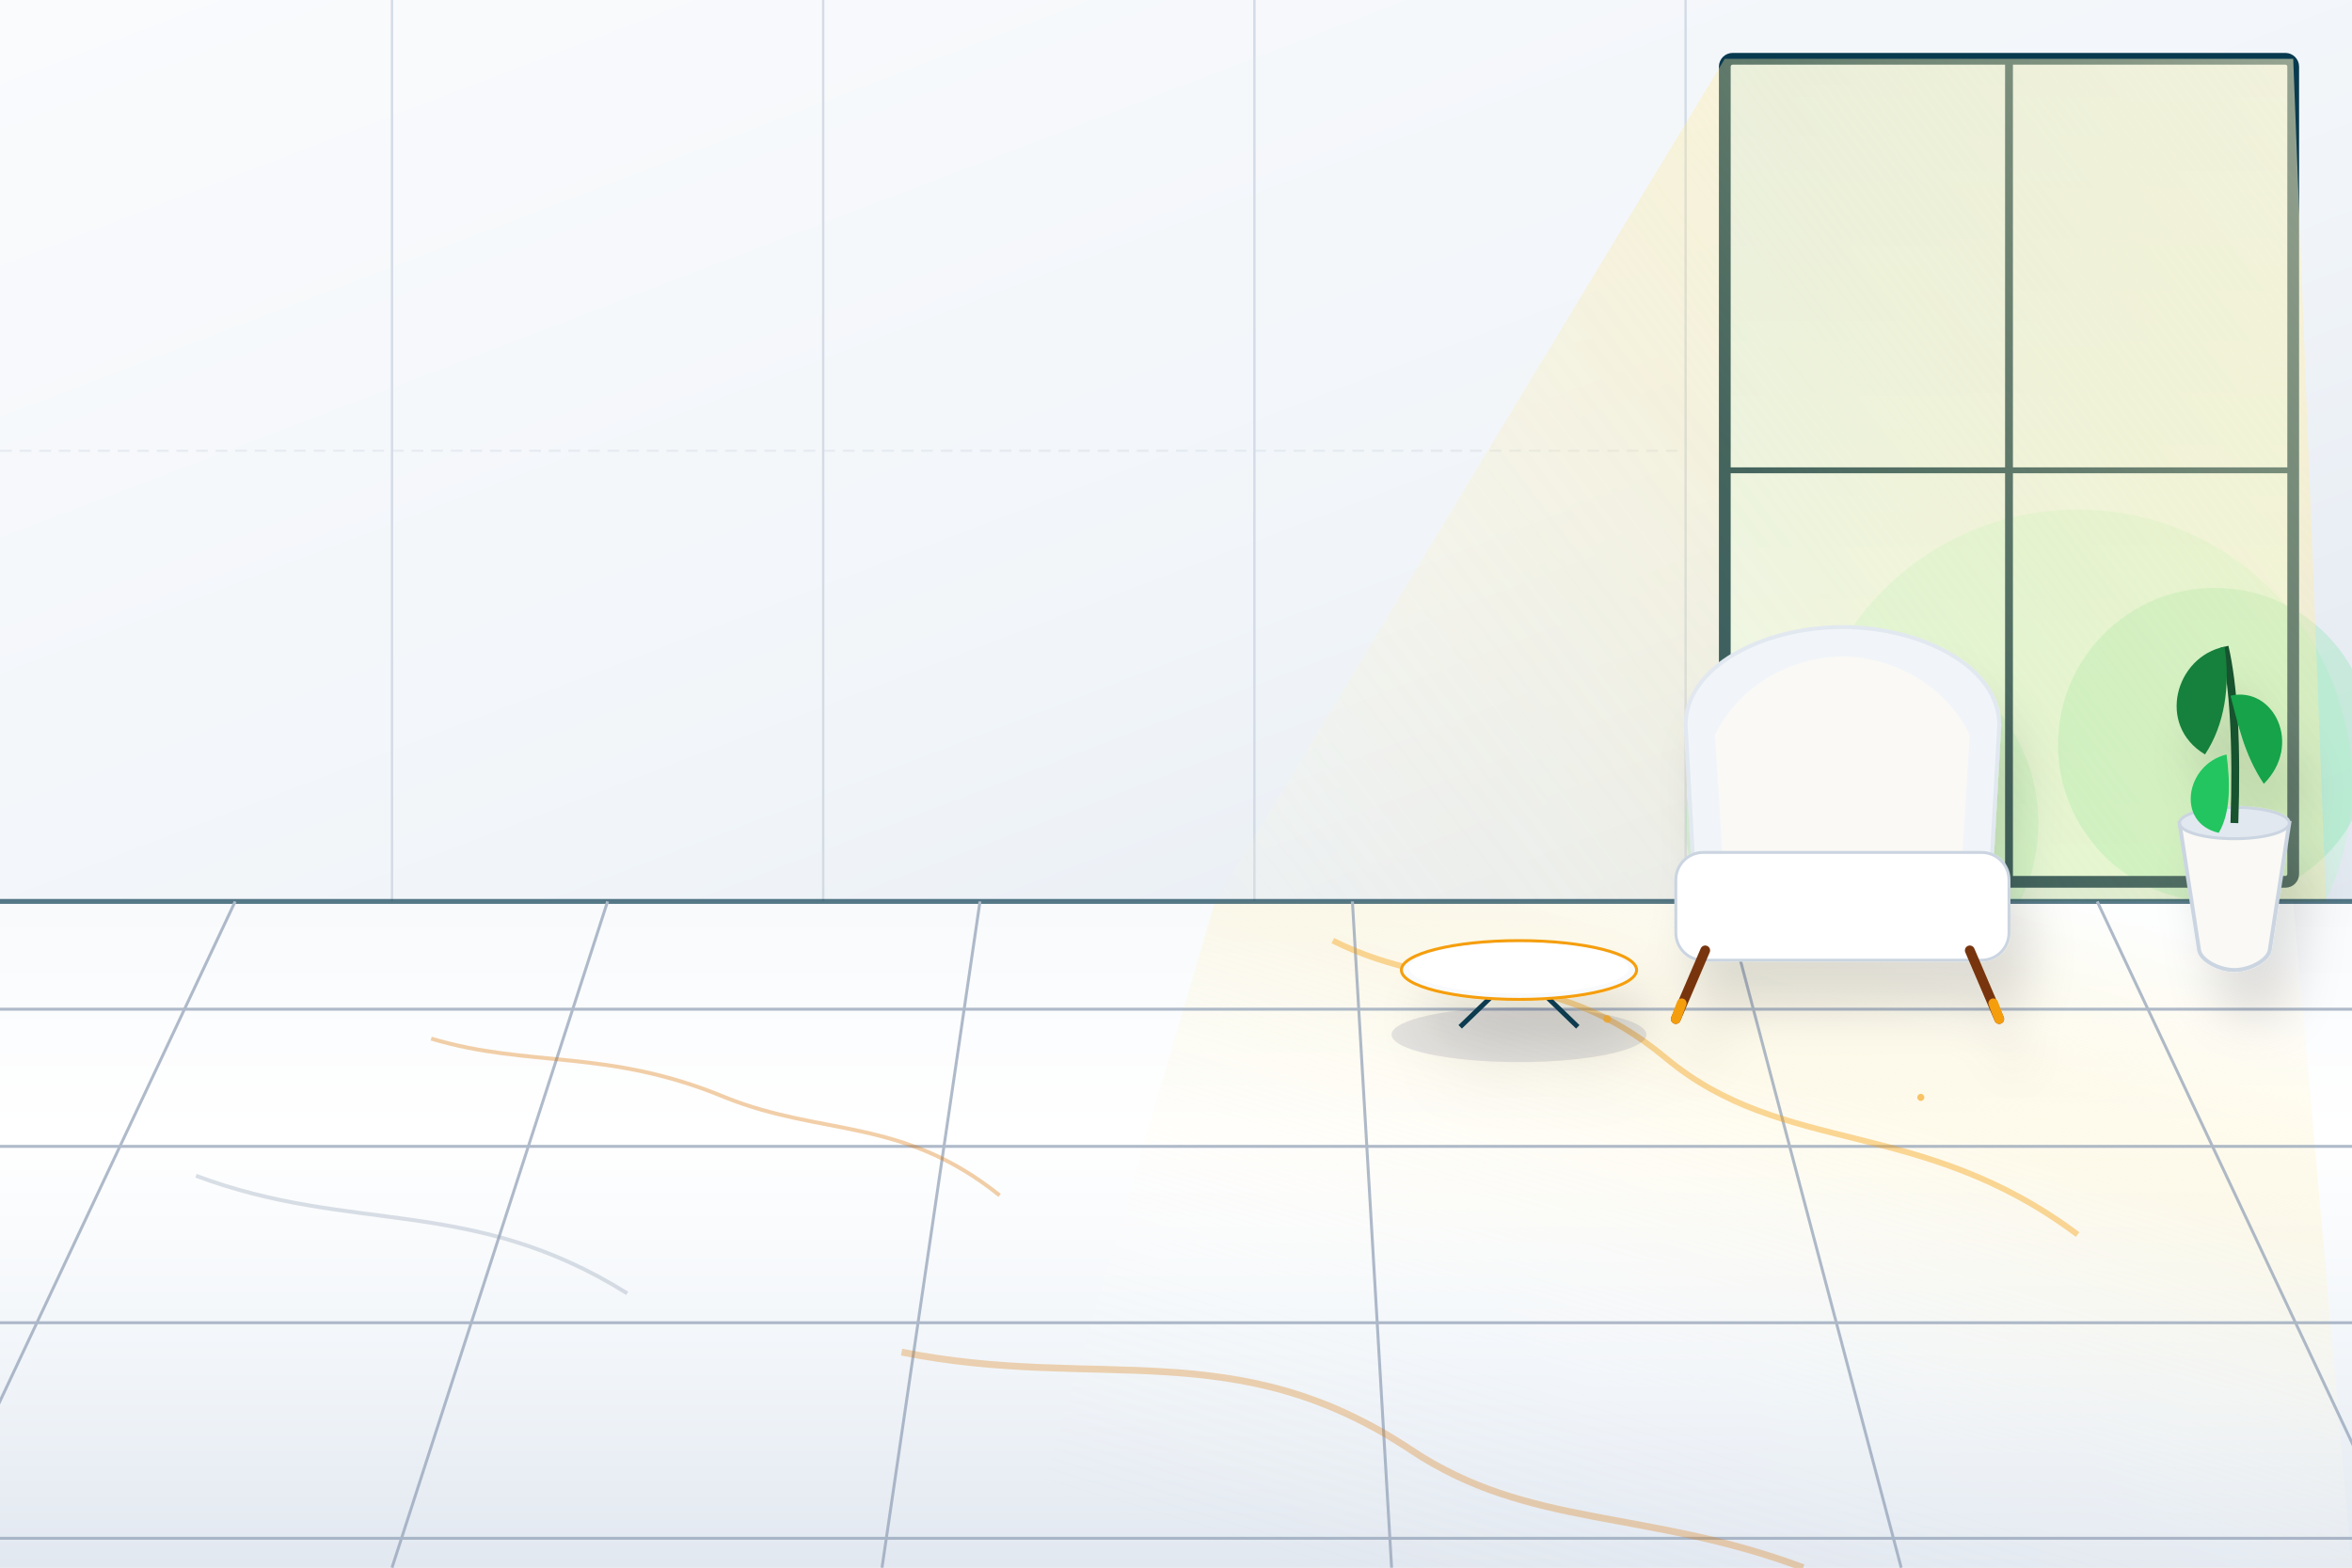
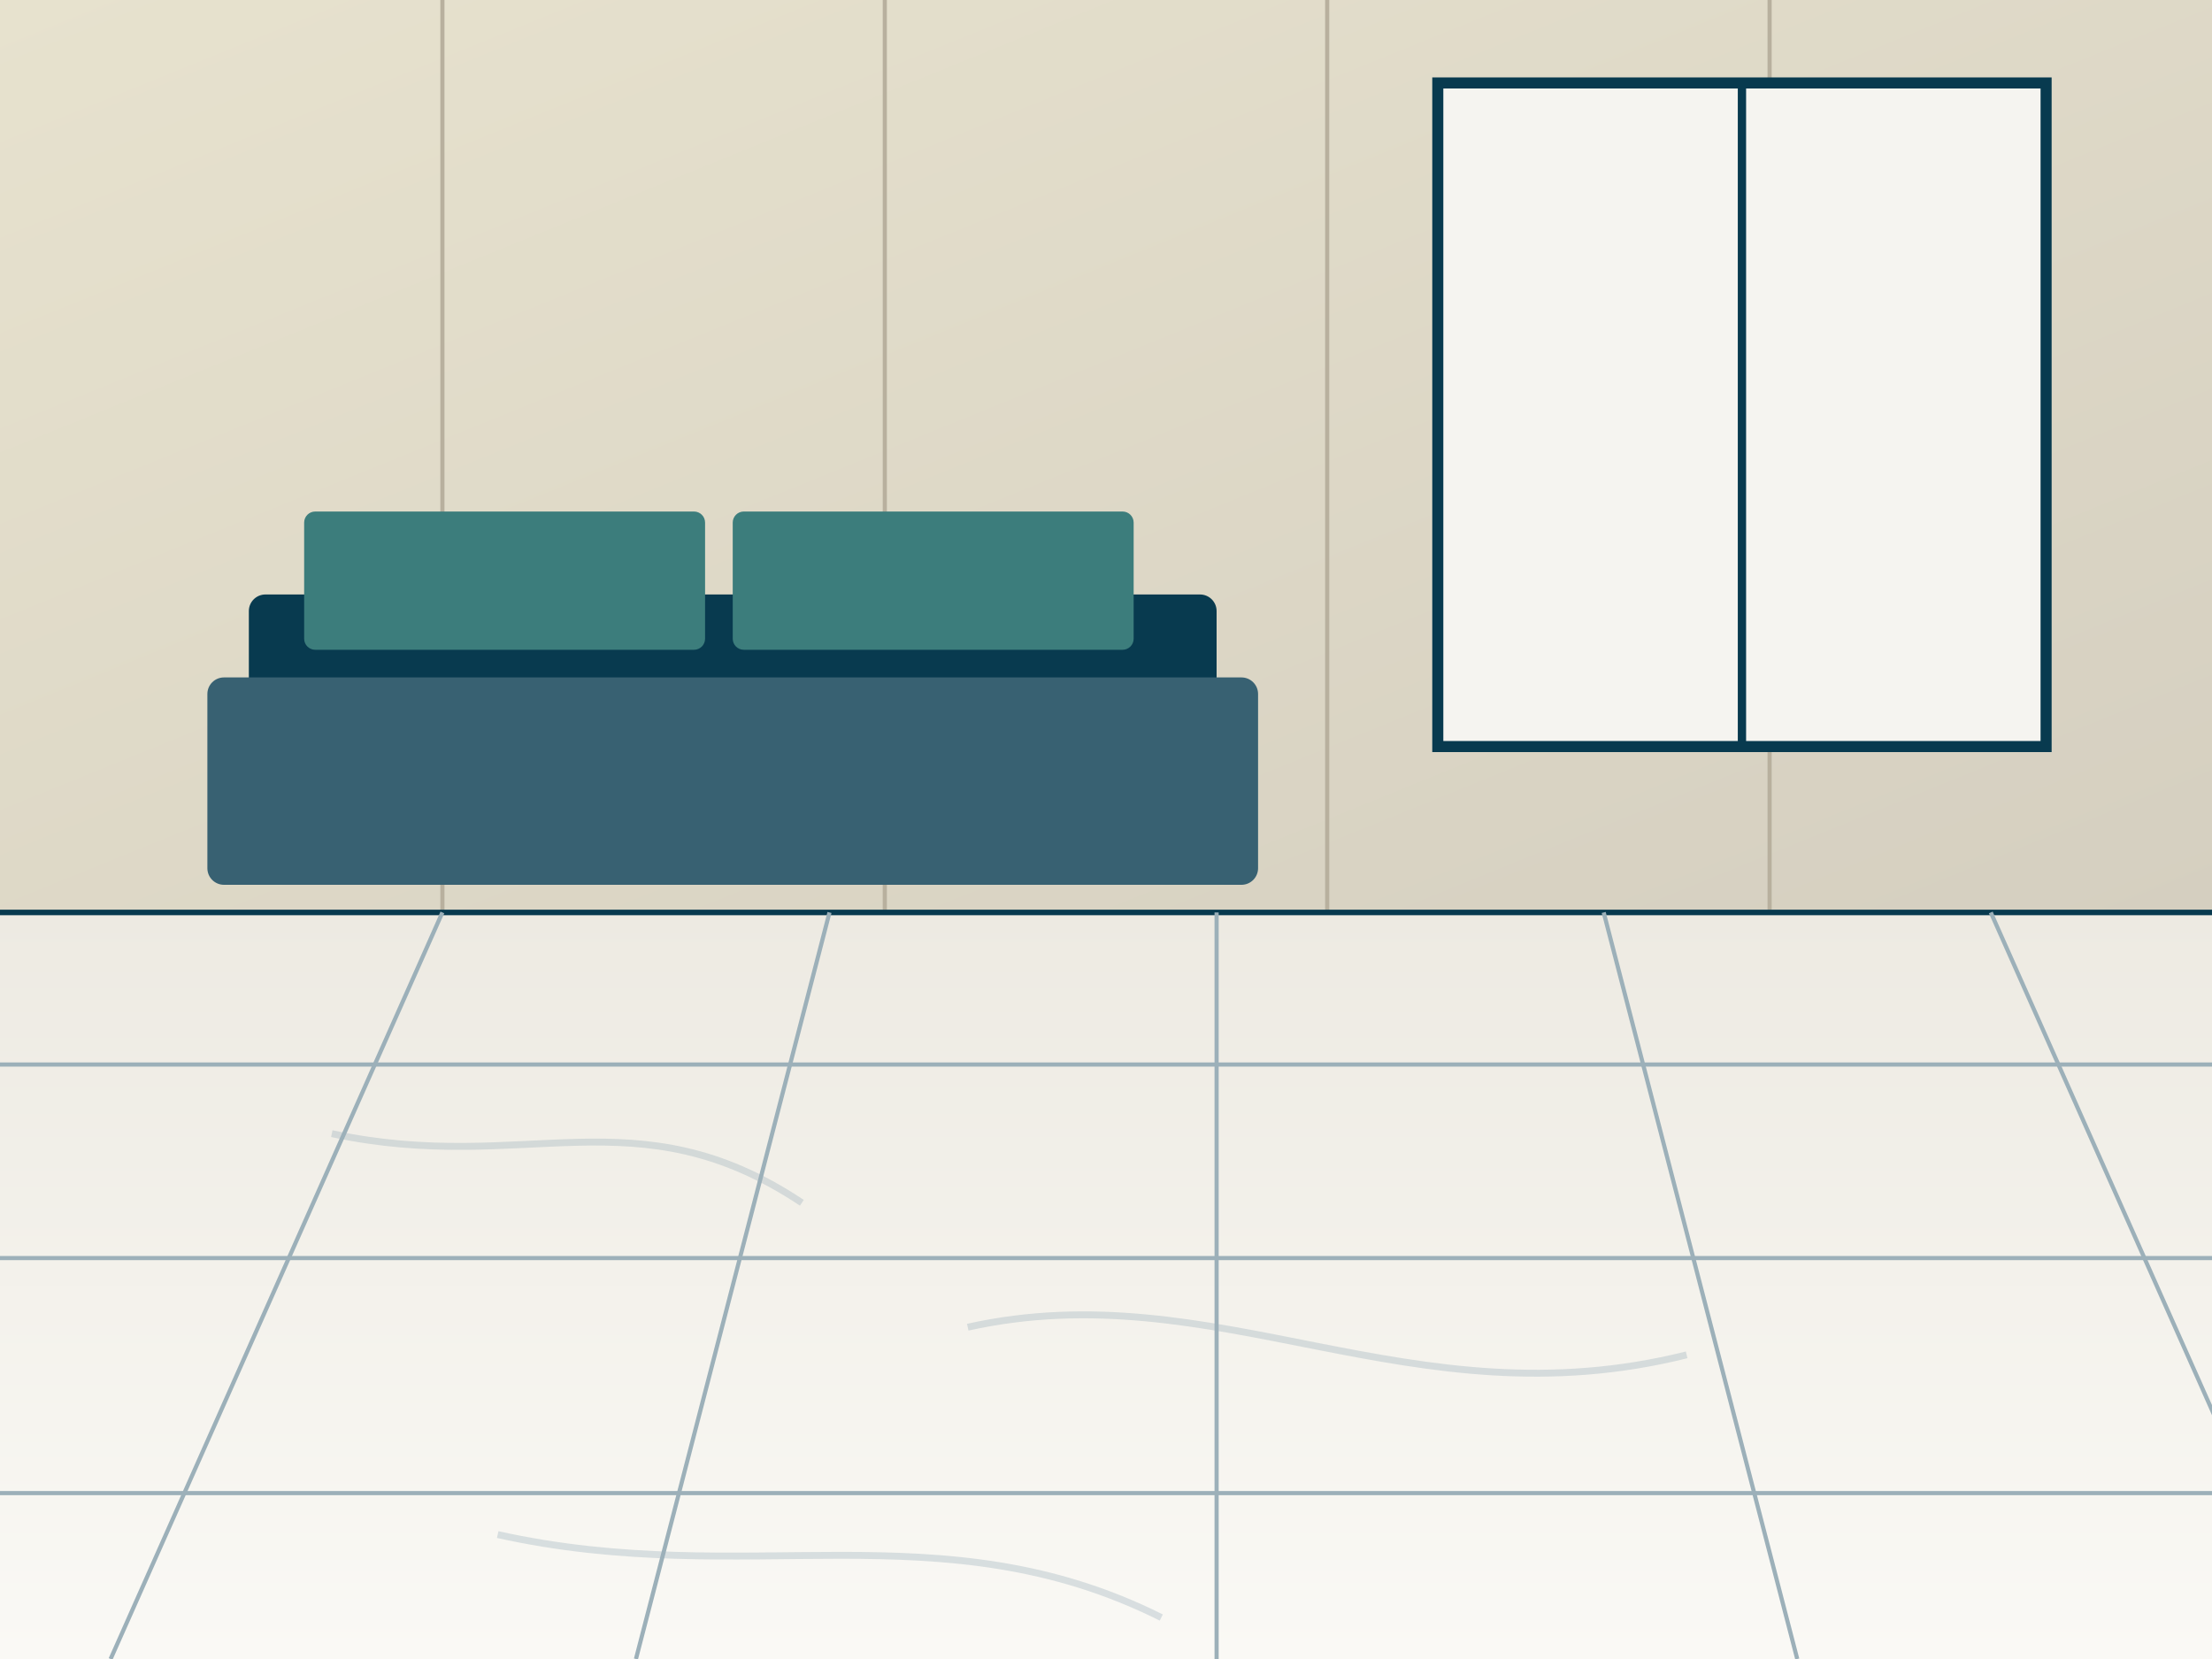
- <svg xmlns="http://www.w3.org/2000/svg" viewBox="0 0 1200 800" width="1200" height="800">
+ <svg xmlns="http://www.w3.org/2000/svg" viewBox="0 0 800 600" width="800" height="600">
  <defs>
-     <linearGradient id="wall-gradient" x1="0" y1="0" x2="1" y2="1">
-       <stop offset="0%" stop-color="#FAFBFD" />
-       <stop offset="60%" stop-color="#F1F5F9" />
-       <stop offset="100%" stop-color="#E2E8F0" />
+     <linearGradient id="wall-grad" x1="0" y1="0" x2="1" y2="1">
+       <stop offset="0%" stop-color="#E7E2CE" />
+       <stop offset="100%" stop-color="#D5CFC0" />
    </linearGradient>
-     <linearGradient id="sunlight-beam" x1="1" y1="0" x2="0" y2="1">
-       <stop offset="0%" stop-color="#FEF3C7" stop-opacity="0.6" />
-       <stop offset="40%" stop-color="#FDE68A" stop-opacity="0.25" />
-       <stop offset="100%" stop-color="#FFFFFF" stop-opacity="0" />
+     <linearGradient id="floor-grad" x1="0" y1="0" x2="0" y2="1">
+       <stop offset="0%" stop-color="#EDEAE2" />
+       <stop offset="100%" stop-color="#FAF9F5" />
    </linearGradient>
-     <linearGradient id="porcelain-surface" x1="0" y1="0" x2="0" y2="1">
-       <stop offset="0%" stop-color="#F8FAFC" />
-       <stop offset="35%" stop-color="#FFFFFF" />
-       <stop offset="70%" stop-color="#F1F5F9" />
-       <stop offset="100%" stop-color="#E2E8F0" />
-     </linearGradient>
-     <linearGradient id="floor-gloss" x1="0.8" y1="0" x2="0.2" y2="1">
-       <stop offset="0%" stop-color="#FFFFFF" stop-opacity="0.75" />
-       <stop offset="30%" stop-color="#FEF3C7" stop-opacity="0.35" />
-       <stop offset="70%" stop-color="#FFFFFF" stop-opacity="0.1" />
-       <stop offset="100%" stop-color="#E2E8F0" stop-opacity="0" />
-     </linearGradient>
-     <linearGradient id="sky-light" x1="0" y1="0" x2="0" y2="1">
-       <stop offset="0%" stop-color="#E0F2FE" />
-       <stop offset="100%" stop-color="#F0FDF4" />
-     </linearGradient>
-     <filter id="soft-shadow" x="-10%" y="-10%" width="130%" height="130%">
-       <feDropShadow dx="0" dy="16" stdDeviation="24" flood-color="#0F172A" flood-opacity="0.08" />
-     </filter>
-     <filter id="furniture-shadow" x="-20%" y="-20%" width="140%" height="140%">
-       <feGaussianBlur in="SourceAlpha" stdDeviation="12" />
-       <feOffset dx="10" dy="24" result="offsetblur" />
-       <feComponentTransfer>
-         <feFuncA type="linear" slope="0.12" />
-       </feComponentTransfer>
-       <feMerge>
-         <feMergeNode />
-         <feMergeNode in="SourceGraphic" />
-       </feMerge>
-     </filter>
  </defs>
-   <rect width="1200" height="460" fill="url(#wall-gradient)" />
-   <g stroke="#CBD5E1" stroke-width="1.2" opacity="0.8">
-     <line x1="200" y1="0" x2="200" y2="460" />
-     <line x1="420" y1="0" x2="420" y2="460" />
-     <line x1="640" y1="0" x2="640" y2="460" />
-     <line x1="860" y1="0" x2="860" y2="460" />
-     <line x1="0" y1="230" x2="860" y2="230" stroke-dasharray="6 4" opacity="0.4" />
+   <rect width="800" height="330" fill="url(#wall-grad)" />
+   <g stroke="#B8B09E" stroke-width="1.5">
+     <line x1="160" y1="0" x2="160" y2="330" />
+     <line x1="320" y1="0" x2="320" y2="330" />
+     <line x1="480" y1="0" x2="480" y2="330" />
+     <line x1="640" y1="0" x2="640" y2="330" />
  </g>
-   <g id="window-zone">
-     <rect x="880" y="30" width="290" height="420" fill="url(#sky-light)" rx="4" />
-     <circle cx="1060" cy="400" r="140" fill="#BBF7D0" opacity="0.35" />
-     <circle cx="950" cy="420" r="90" fill="#86EFAC" opacity="0.25" />
-     <circle cx="1130" cy="380" r="80" fill="#4ADE80" opacity="0.2" />
-     <rect x="880" y="30" width="290" height="420" fill="none" stroke="#083A4F" stroke-width="6" rx="4" />
-     <line x1="1025" y1="30" x2="1025" y2="450" stroke="#083A4F" stroke-width="4" />
-     <line x1="880" y1="240" x2="1170" y2="240" stroke="#083A4F" stroke-width="3" />
+   <rect x="520" y="30" width="220" height="240" fill="#F5F4F0" stroke="#083A4F" stroke-width="4" />
+   <line x1="630" y1="30" x2="630" y2="270" stroke="#083A4F" stroke-width="3" />
+   <rect x="90" y="215" width="350" height="95" rx="6" fill="#083A4F" />
+   <rect x="75" y="245" width="380" height="75" rx="6" fill="#386172" />
+   <rect x="110" y="185" width="145" height="50" rx="4" fill="#3C7D7C" />
+   <rect x="265" y="185" width="145" height="50" rx="4" fill="#3C7D7C" />
+   <polygon points="0,330 800,330 800,600 0,600" fill="url(#floor-grad)" />
+   <g stroke="#9CB0B9" stroke-width="1.5">
+     <line x1="0" y1="330" x2="800" y2="330" stroke="#083A4F" stroke-width="2" />
+     <line x1="0" y1="385" x2="800" y2="385" />
+     <line x1="0" y1="455" x2="800" y2="455" />
+     <line x1="0" y1="540" x2="800" y2="540" />
+     <line x1="160" y1="330" x2="40" y2="600" />
+     <line x1="300" y1="330" x2="230" y2="600" />
+     <line x1="440" y1="330" x2="440" y2="600" />
+     <line x1="580" y1="330" x2="650" y2="600" />
+     <line x1="720" y1="330" x2="840" y2="600" />
  </g>
-   <polygon points="880,30 1170,30 1200,800 650,800 620,460" fill="url(#sunlight-beam)" />
-   <polygon points="0,460 1200,460 1200,800 0,800" fill="url(#porcelain-surface)" />
-   <polygon points="620,460 1170,460 1200,800 520,800" fill="url(#floor-gloss)" />
-   <g stroke="#94A3B8" stroke-width="1.5" opacity="0.75">
-     <line x1="0" y1="460" x2="1200" y2="460" stroke="#083A4F" stroke-width="2.5" opacity="0.9" />
-     <line x1="0" y1="515" x2="1200" y2="515" />
-     <line x1="0" y1="585" x2="1200" y2="585" />
-     <line x1="0" y1="675" x2="1200" y2="675" />
-     <line x1="0" y1="785" x2="1200" y2="785" />
-     <line x1="120" y1="460" x2="-40" y2="800" />
-     <line x1="310" y1="460" x2="200" y2="800" />
-     <line x1="500" y1="460" x2="450" y2="800" />
-     <line x1="690" y1="460" x2="710" y2="800" />
-     <line x1="880" y1="460" x2="970" y2="800" />
-     <line x1="1070" y1="460" x2="1230" y2="800" />
-   </g>
-   <g fill="none">
-     <path d="M220,530 C270,545 310,535 370,560 C420,580 460,570 510,610" stroke="#D97706" stroke-width="2" stroke-opacity="0.35" />
-     <path d="M680,480 C740,510 790,490 850,540 C910,590 980,570 1060,630" stroke="#F59E0B" stroke-width="3" stroke-opacity="0.4" />
-     <path d="M460,690 C560,710 630,680 720,740 C780,780 840,770 920,800" stroke="#D97706" stroke-width="3.5" stroke-opacity="0.3" />
-     <path d="M100,600 C180,630 240,610 320,660" stroke="#94A3B8" stroke-width="2" stroke-opacity="0.35" />
-   </g>
-   <g id="furniture-setting" filter="url(#furniture-shadow)">
-     <g transform="translate(820, 320)">
-       <path d="M40,50 C40,20 80,0 120,0 C160,0 200,20 200,50 L195,140 C195,150 185,160 175,160 L65,160 C55,160 45,150 45,140 Z" fill="#F1F5F9" stroke="#E2E8F0" stroke-width="2" />
-       <path d="M55,55 C70,25 100,15 120,15 C140,15 170,25 185,55 L180,135 L60,135 Z" fill="#FAF9F5" />
-       <rect x="35" y="115" width="170" height="55" rx="14" fill="#FFFFFF" stroke="#CBD5E1" stroke-width="1.5" />
-       <line x1="50" y1="165" x2="35" y2="200" stroke="#78350F" stroke-width="5" stroke-linecap="round" />
-       <line x1="185" y1="165" x2="200" y2="200" stroke="#78350F" stroke-width="5" stroke-linecap="round" />
-       <line x1="38" y1="192" x2="35" y2="200" stroke="#F59E0B" stroke-width="5" stroke-linecap="round" />
-       <line x1="197" y1="192" x2="200" y2="200" stroke="#F59E0B" stroke-width="5" stroke-linecap="round" />
-     </g>
-     <g transform="translate(710, 480)">
-       <ellipse cx="65" cy="48" rx="65" ry="14" fill="#0F172A" opacity="0.10" />
-       <line x1="65" y1="15" x2="35" y2="44" stroke="#083A4F" stroke-width="2.5" />
-       <line x1="65" y1="15" x2="95" y2="44" stroke="#083A4F" stroke-width="2.5" />
-       <ellipse cx="65" cy="15" rx="60" ry="15" fill="#F8FAFC" stroke="#F59E0B" stroke-width="1.5" />
-       <ellipse cx="65" cy="14" rx="56" ry="13" fill="#FFFFFF" />
-     </g>
-     <g transform="translate(1100, 310)">
-       <path d="M12,110 L22,175 C23,180 32,185 40,185 C48,185 57,180 58,175 L68,110 Z" fill="#FAF9F5" stroke="#CBD5E1" stroke-width="2" />
-       <ellipse cx="40" cy="110" rx="28" ry="8" fill="#E2E8F0" stroke="#CBD5E1" stroke-width="1.5" />
-       <path d="M40,110 Q42,50 35,20" stroke="#14532D" stroke-width="4" fill="none" />
-       <path d="M35,20 C10,25 0,60 25,75 C35,60 38,40 35,20 Z" fill="#15803D" />
-       <path d="M38,45 C60,40 75,70 55,90 C45,75 42,60 38,45 Z" fill="#16A34A" />
-       <path d="M36,75 C15,80 10,110 32,115 C38,105 38,90 36,75 Z" fill="#22C55E" />
-     </g>
-   </g>
-   <g fill="#F59E0B" opacity="0.6">
-     <circle cx="820" cy="520" r="2" />
-     <circle cx="980" cy="560" r="1.8" />
+   <g stroke="#9CB0B9" stroke-width="2.5" stroke-opacity="0.35" fill="none">
+     <path d="M120,410 C190,425 230,395 290,435" />
+     <path d="M350,480 C440,460 510,515 610,490" />
+     <path d="M180,555 C270,575 340,545 420,585" />
  </g>
</svg>
